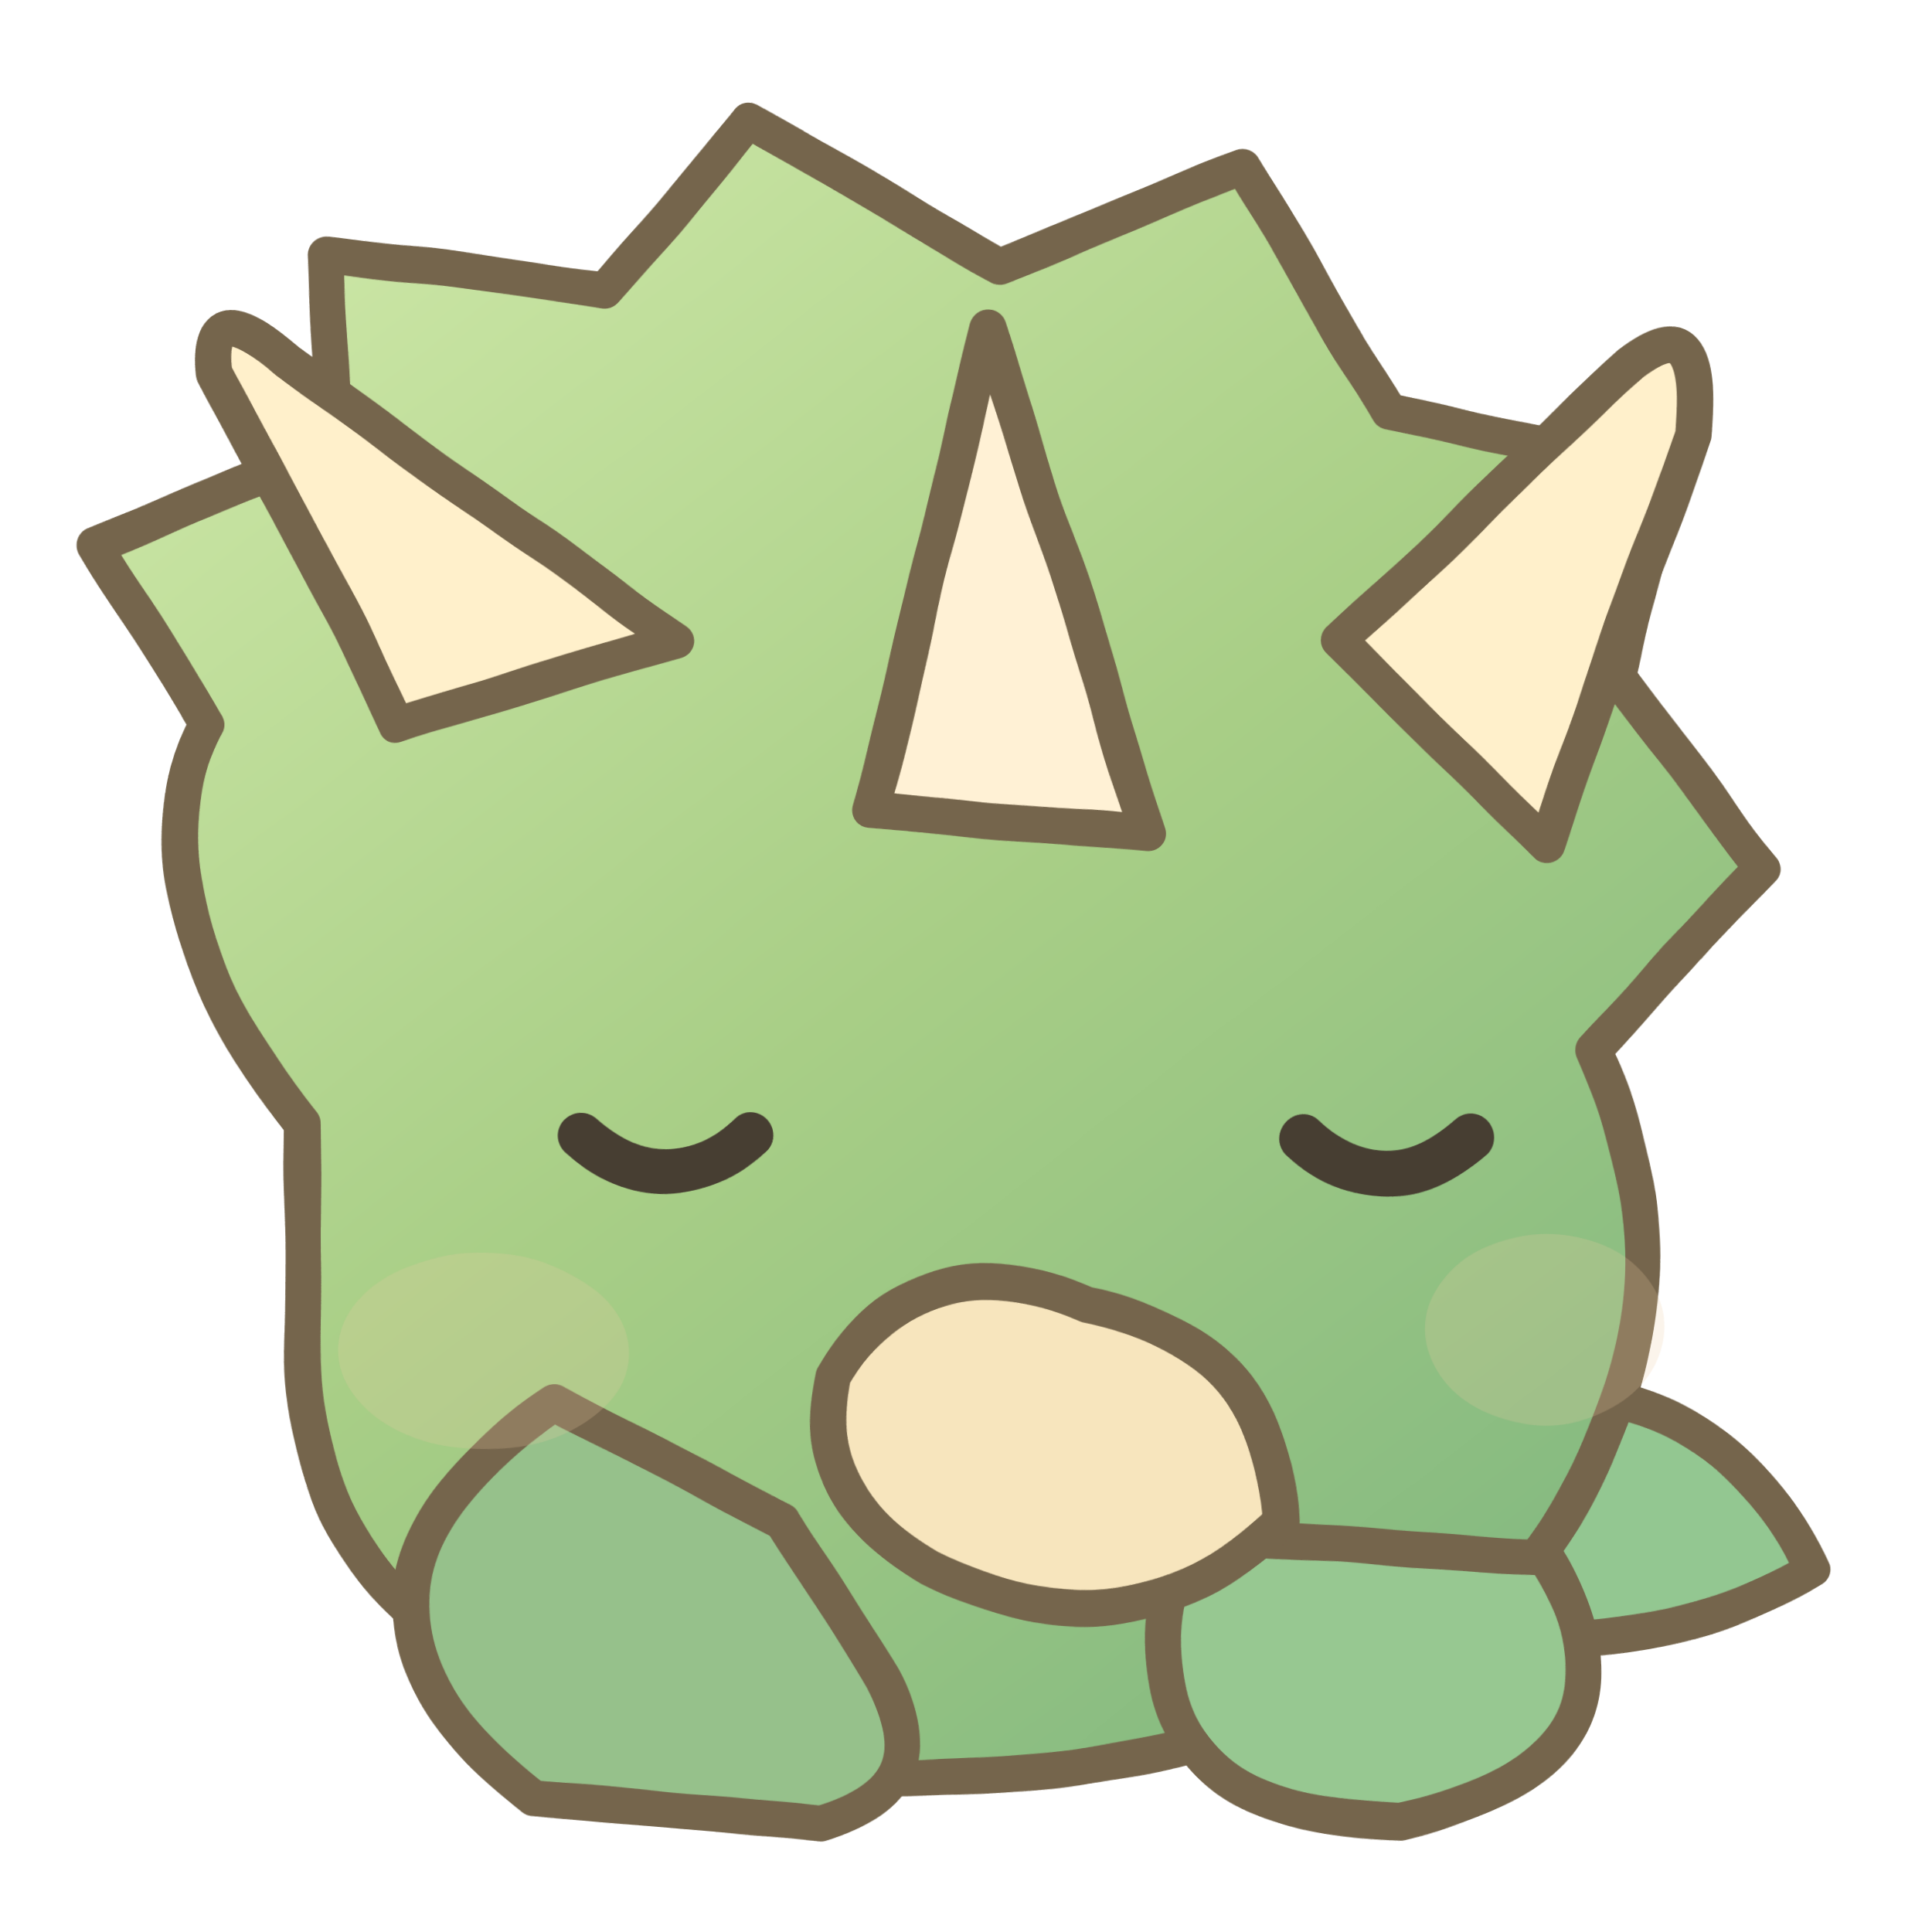
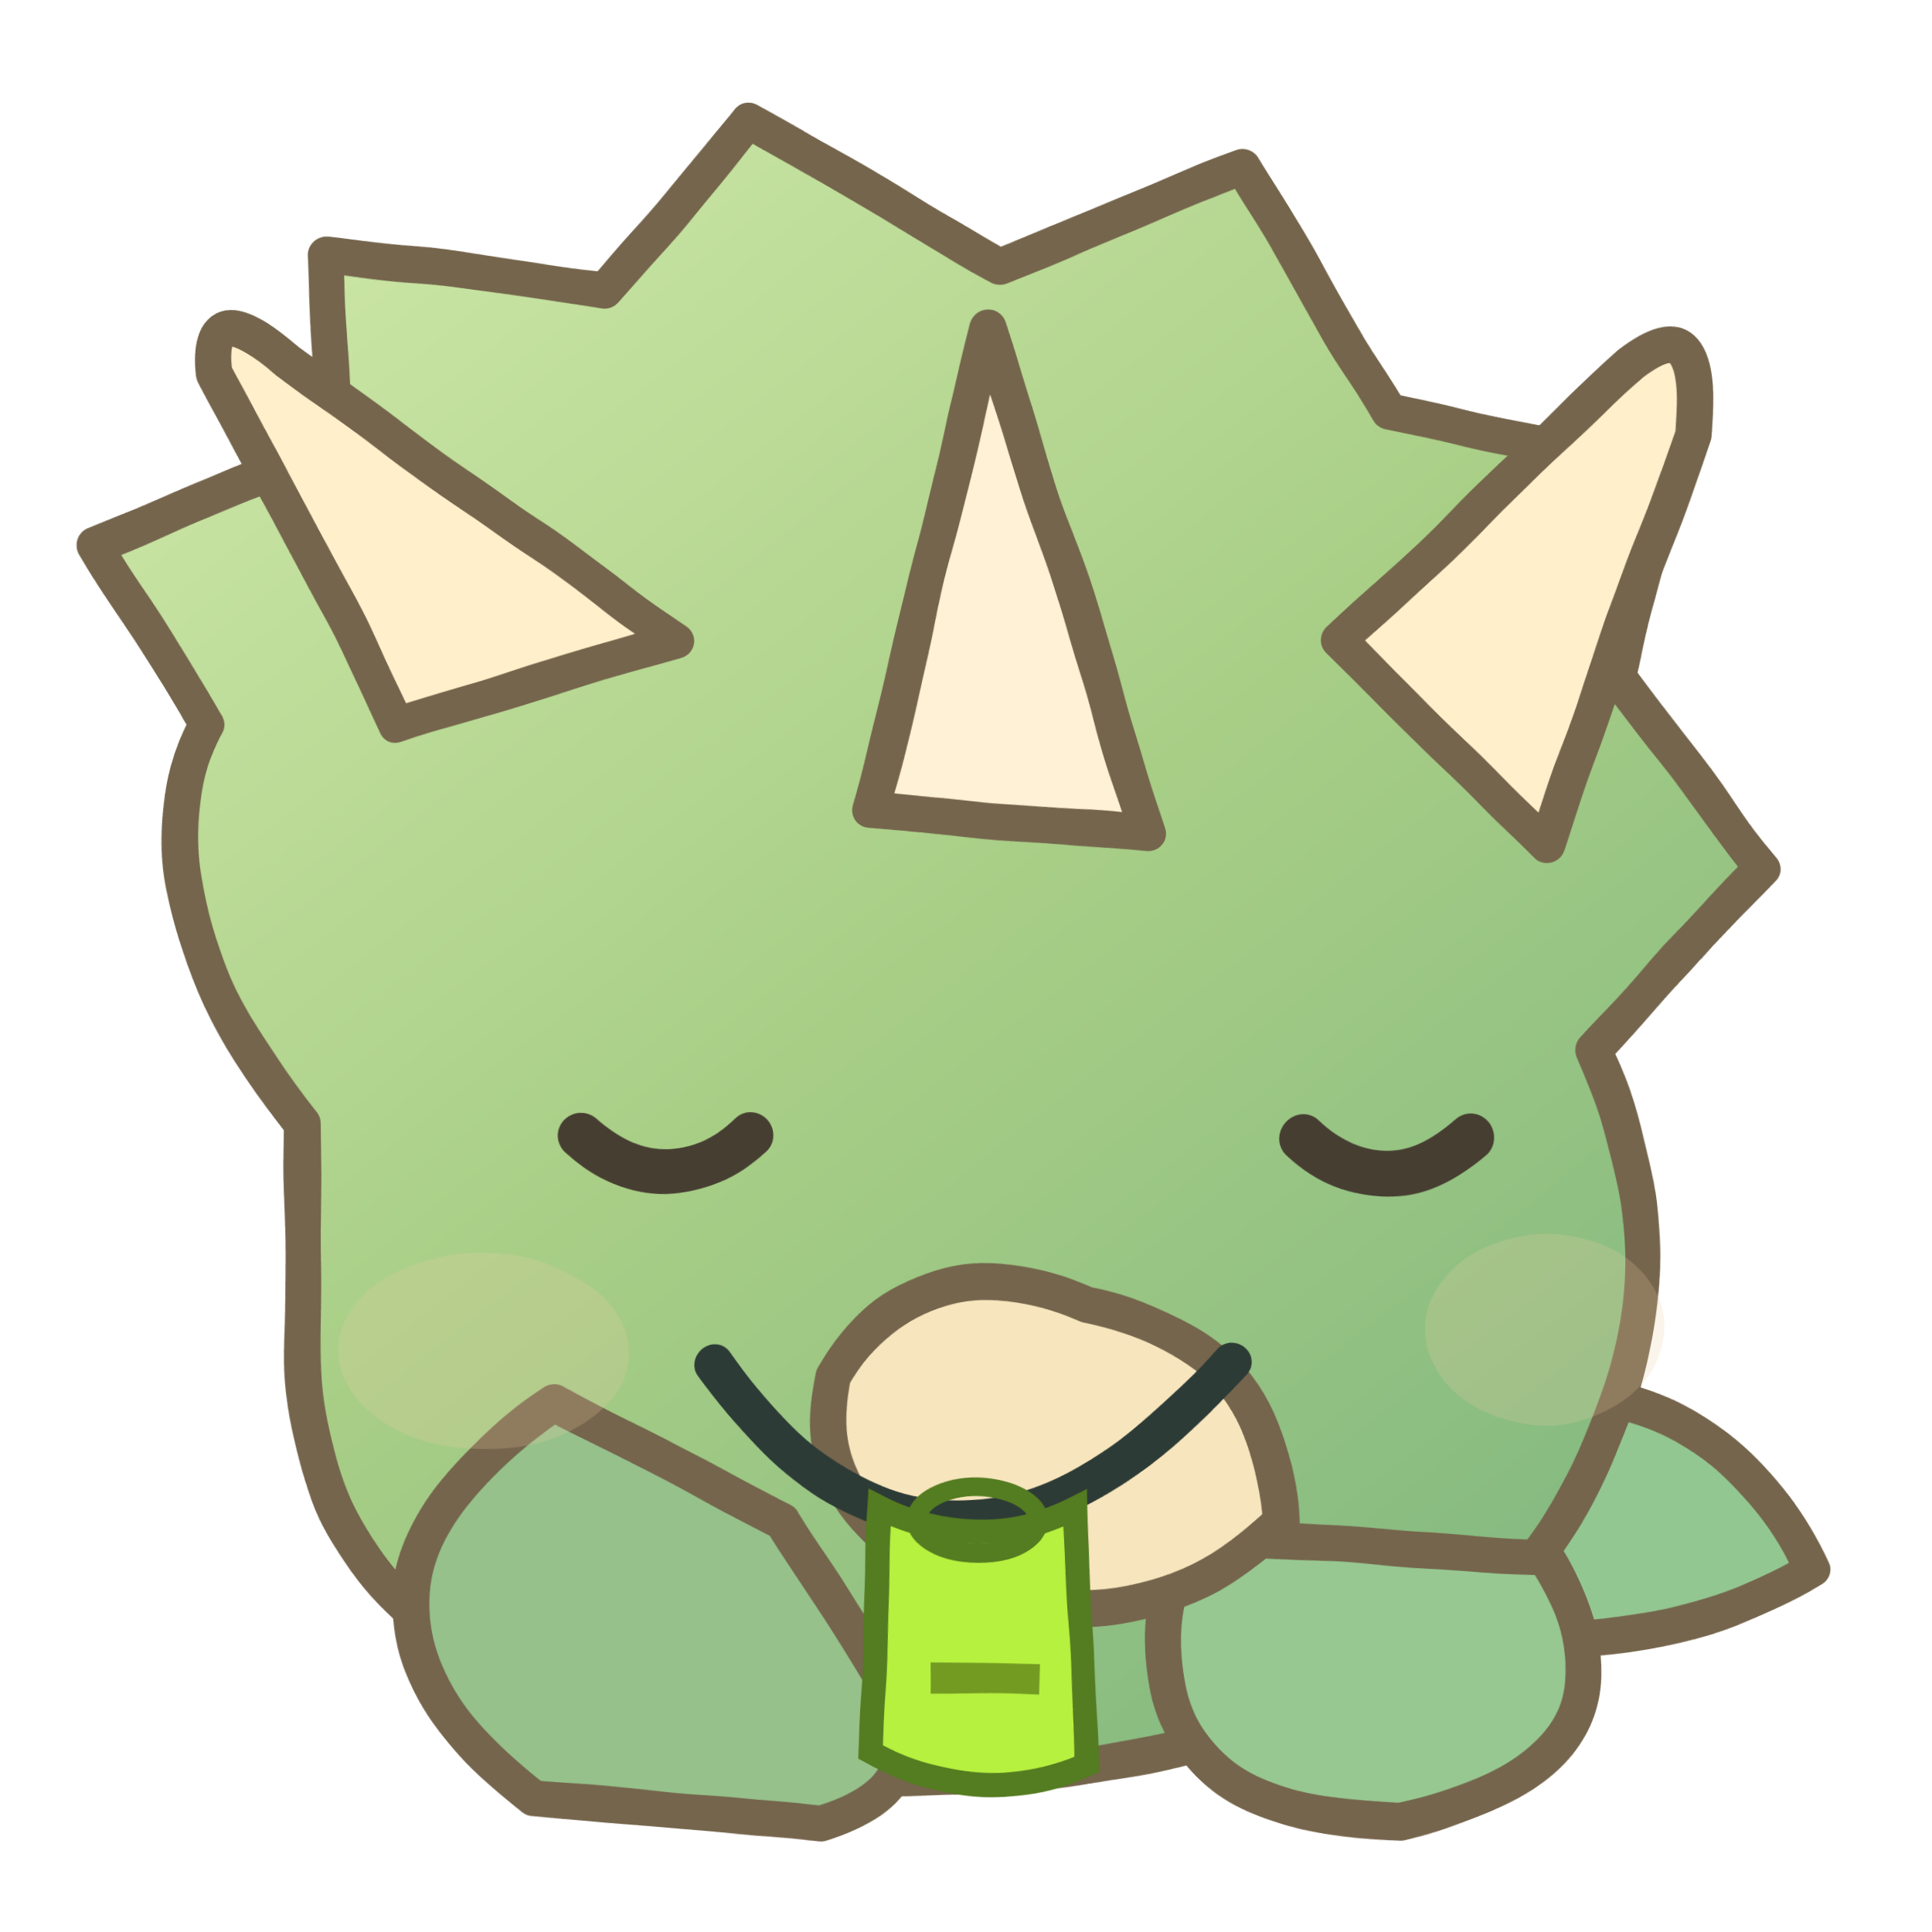
<svg xmlns="http://www.w3.org/2000/svg" width="160" height="160" viewBox="0 0 160 160">
  <defs>
    <linearGradient id="green" x1="0" x2=".8" y1="0" y2="1">
      <stop stop-color="#d3ebac" />
      <stop offset=".55" stop-color="#a8ce86" />
      <stop offset="1" stop-color="#82b880" />
    </linearGradient>
    <filter id="paper-edge" x="-6%" y="-6%" width="112%" height="112%">
      <feTurbulence type="fractalNoise" baseFrequency=".045" numOctaves="3" seed="11" result="grain" />
      <feDisplacementMap in="SourceGraphic" in2="grain" scale="0.9" xChannelSelector="R" yChannelSelector="G" />
    </filter>
  </defs>
  <g filter="url(#paper-edge)">
    <g stroke="#75654c" stroke-width="3" stroke-linejoin="round">
      <path fill="#93c791" d="M104 121Q139 106 150 130Q141 136 124 136L97 132Z" />
      <path fill="url(#green)" d="M25 93Q10 74 17 60L8 45L28 37L27 21L50 24L62 10L83 22L103 14L115 34L138 39L134 56L146 72L132 87Q143 111 124 133Q101 149 67 147Q25 141 25 111Z" />
      <path fill="#96c18b" d="M46 116Q23 133 44 149L68 151Q78 148 73 139L65 126Z" />
      <path fill="#97c891" d="M98 127Q91 150 116 151Q138 146 128 129Z" />
      <path fill="#fff0cb" d="M33 60L18 31Q17 24 24 30L56 53Z" />
      <path fill="#fff0cb" d="M111 53L135 30Q141 25 140 36L128 70Z" />
      <path fill="#fff1d5" d="M72 67L82 27L95 69Z" />
      <path fill="#f7e5bd" d="M69 114Q76 102 90 108Q105 111 106 126Q93 138 77 130Q67 124 69 114Z" />
    </g>
    <g stroke="#473e32" stroke-linecap="round" stroke-width="3.8" fill="none">
      <path d="M48 94q7 6 14 0M108 94q7 6 14 0" />
    </g>
    <g fill="#edcba5" opacity=".22">
      <ellipse cx="40" cy="112" rx="12" ry="8" />
      <ellipse cx="128" cy="110" rx="10" ry="8" />
    </g>
+     <g aria-label="首から下げた防災ホイッスル">
+       <path d="M59 113Q78 139 102 113" fill="none" stroke="#2d3b36" stroke-width="3.2" stroke-linecap="round" />
+       <path d="M73 125Q81 129 89 125L90 146Q81 150 72 145Z" fill="#b7f13f" stroke="#547c20" stroke-width="2" />
+       <ellipse cx="81" cy="126" rx="5" ry="2.8" fill="none" stroke="#547c20" stroke-width="1.6" />
+       <path d="M77 139h9" stroke="#739b22" stroke-width="2.5" />
+     </g>
  </g>
</svg>
